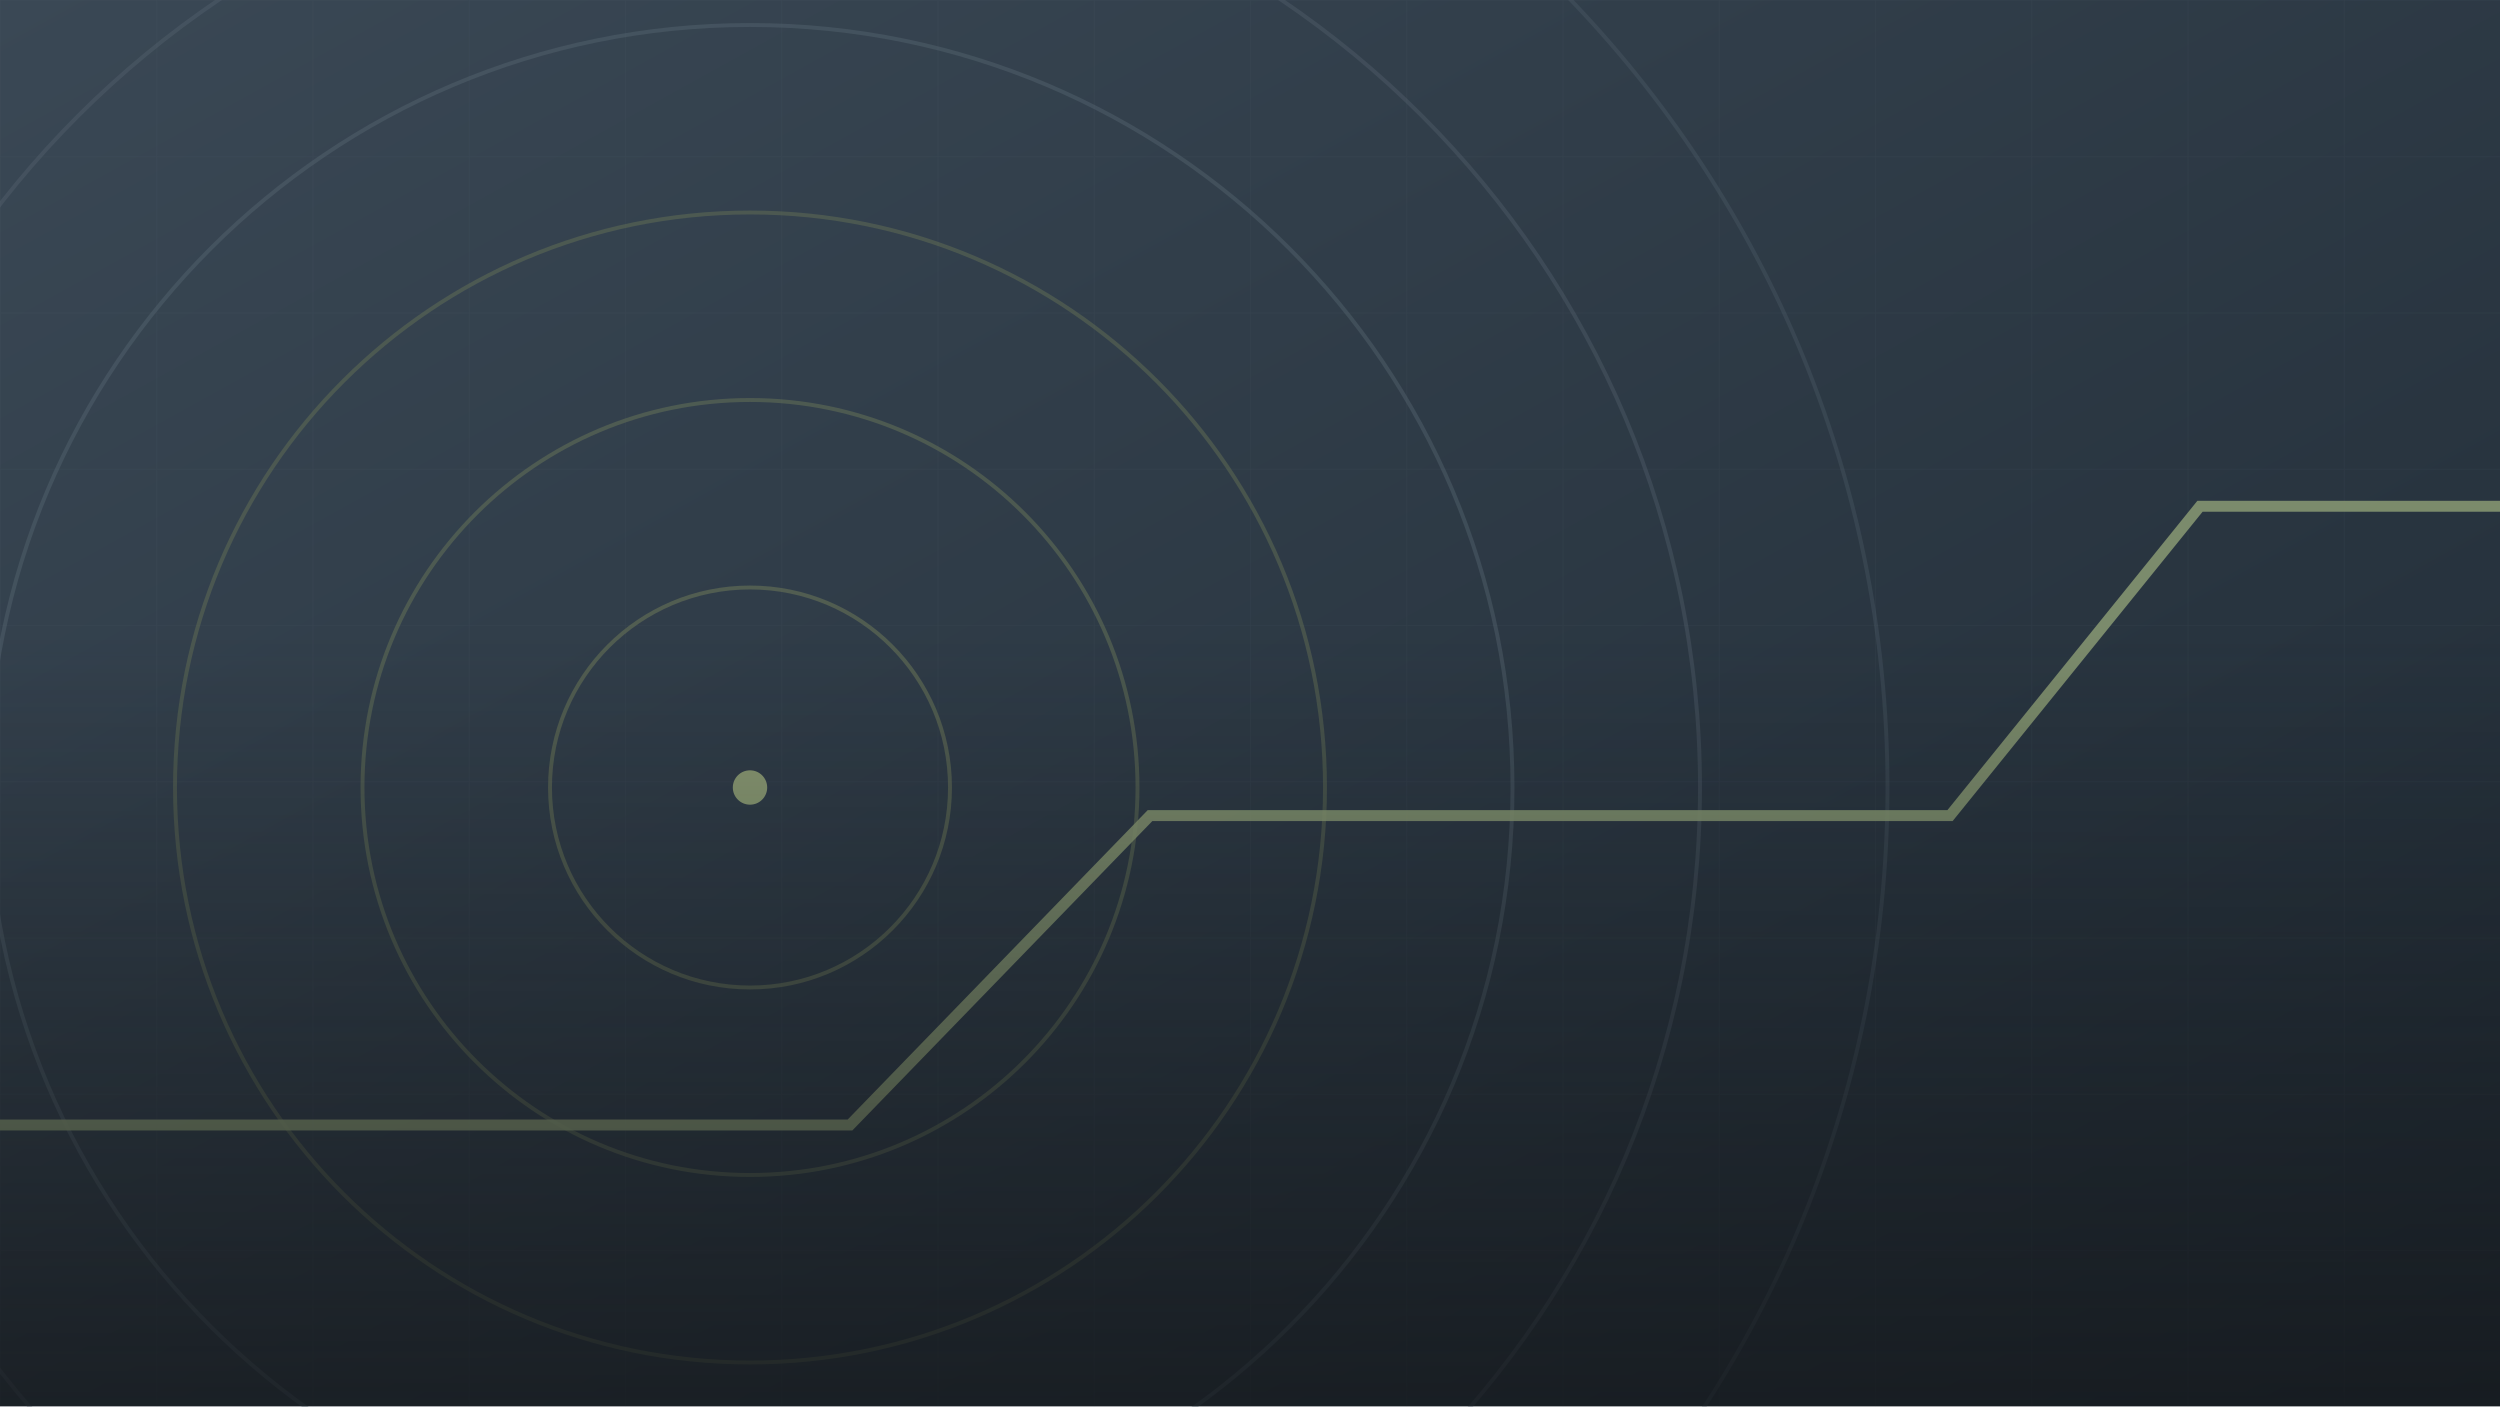
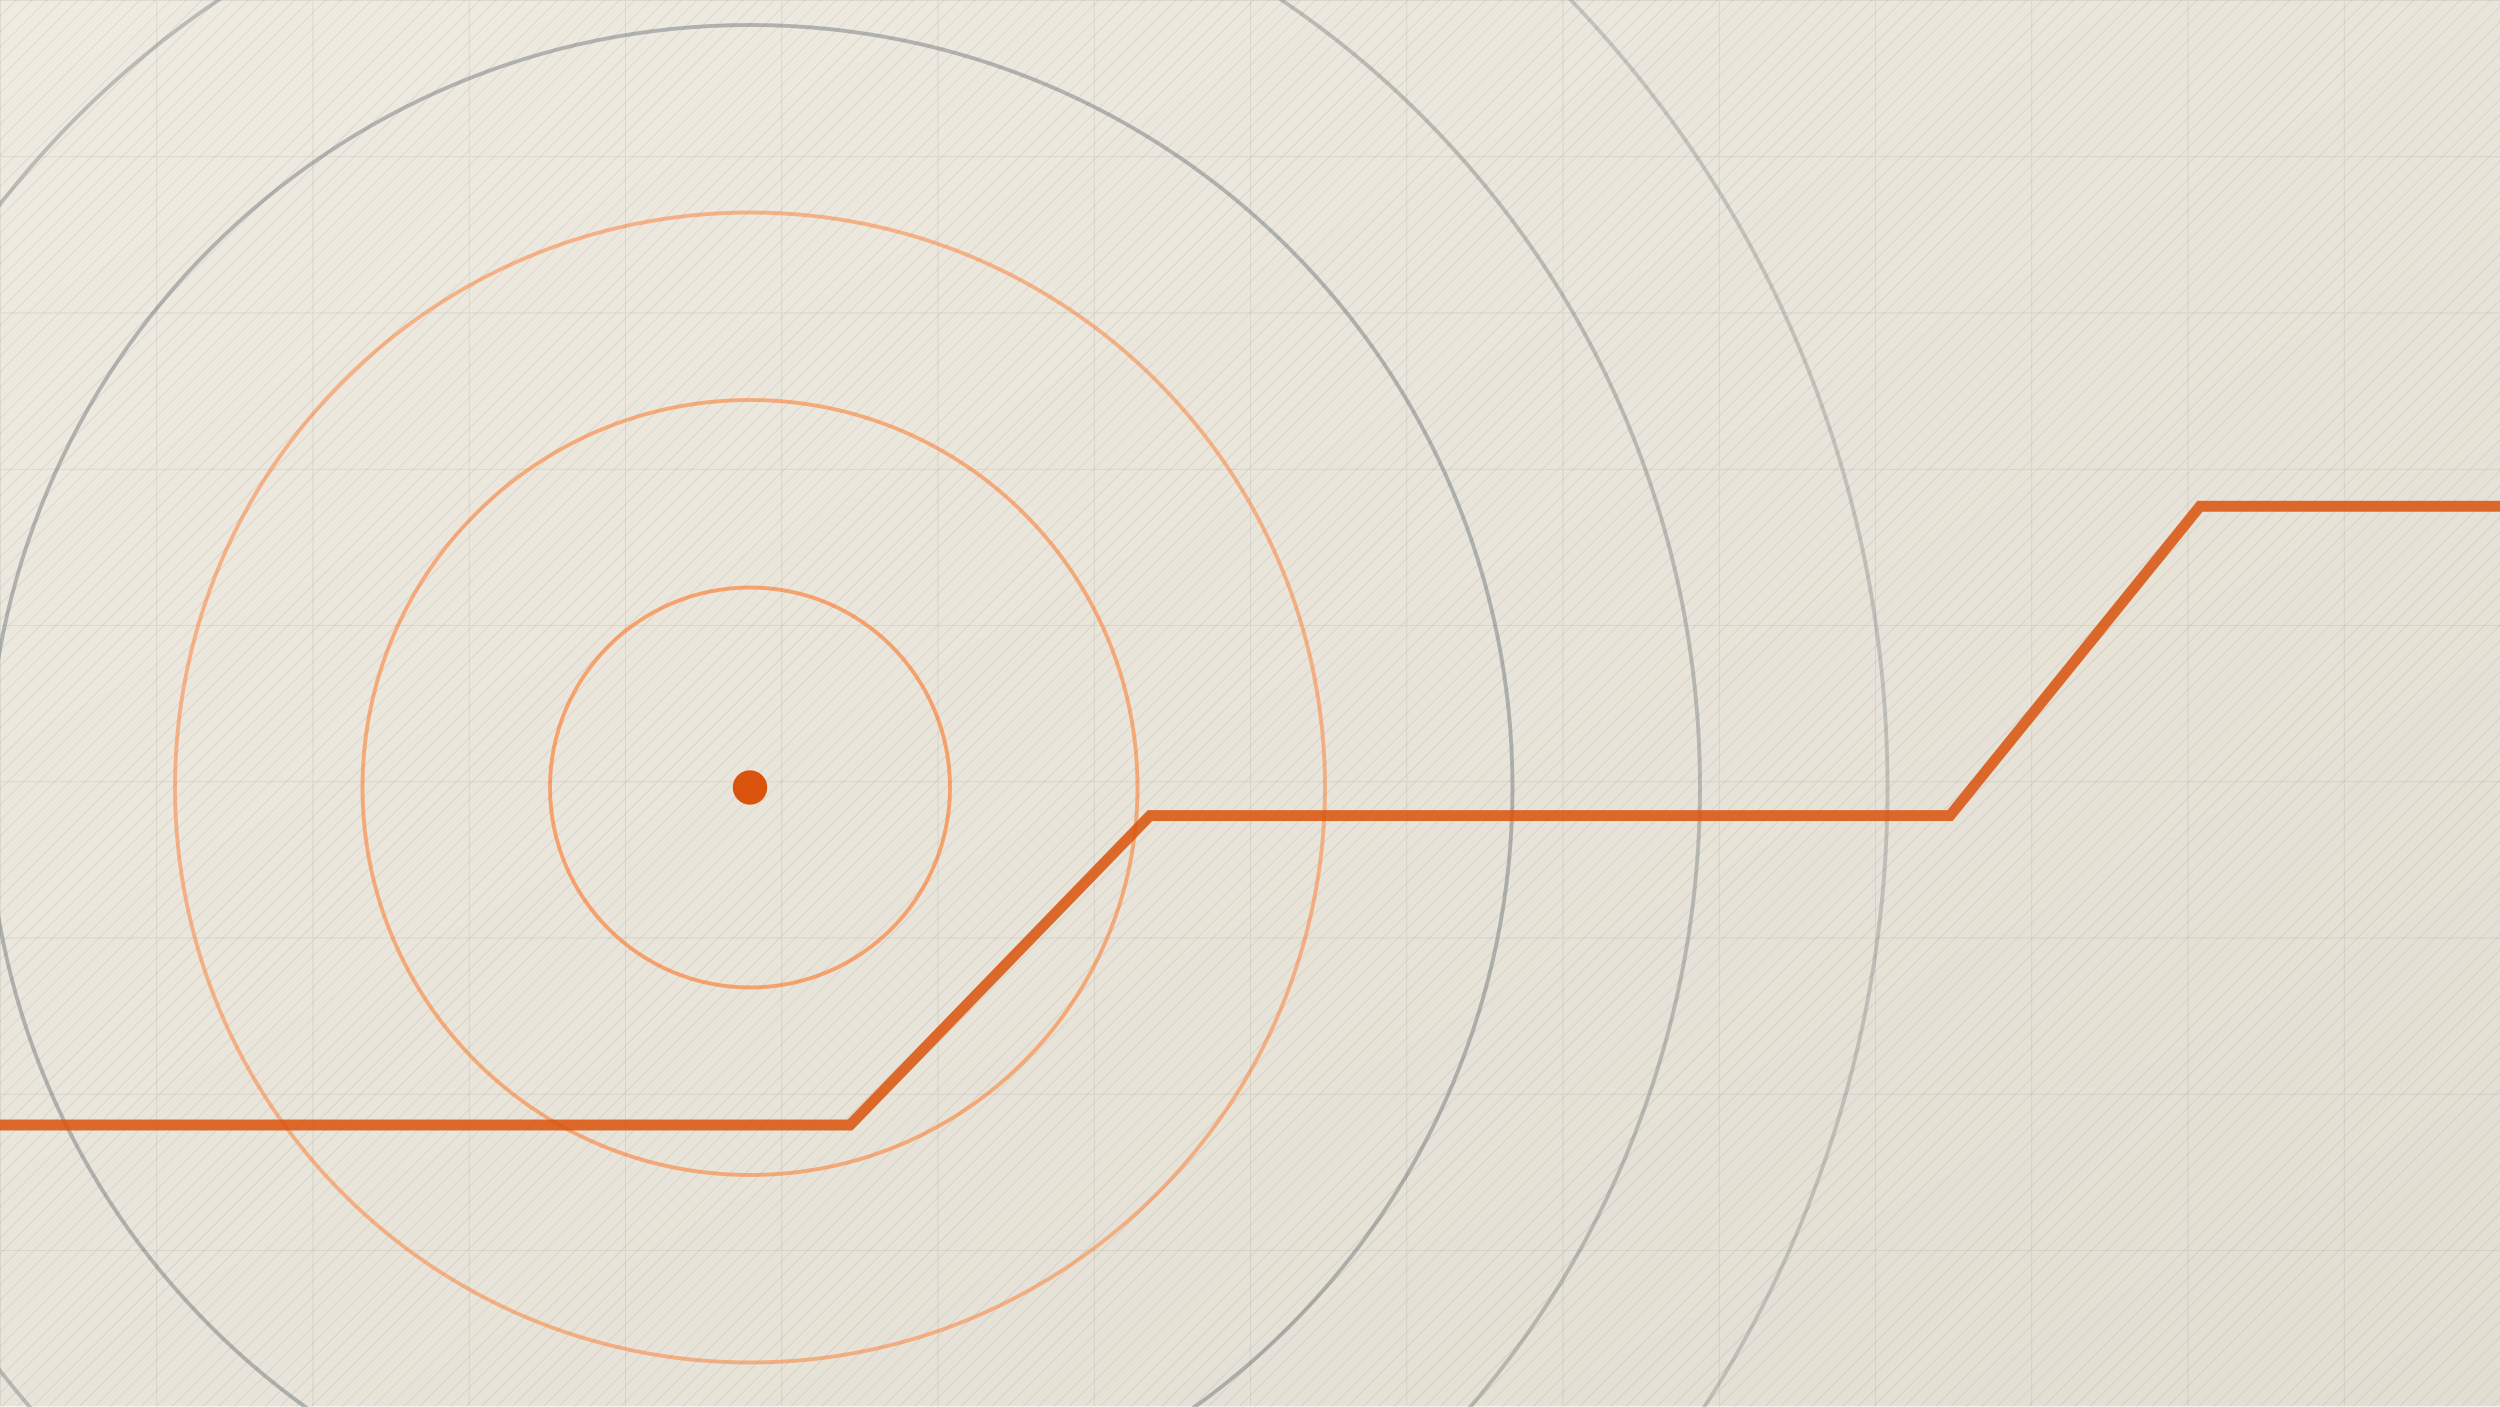
<svg xmlns="http://www.w3.org/2000/svg" viewBox="0 0 1600 900" width="1600" height="900" role="img" aria-hidden="true">
  <defs>
    <linearGradient id="g-event-04" x1="0" y1="0" x2="1" y2="1">
-       <stop offset="0" stop-color="#3A4855" />
-       <stop offset="1" stop-color="#1F2A34" />
-     </linearGradient>
-     <linearGradient id="v-event-04" x1="0" y1="0" x2="0" y2="1">
-       <stop offset="0.45" stop-color="#14171A" stop-opacity="0" />
-       <stop offset="1" stop-color="#14171A" stop-opacity="0.72" />
+       <stop offset="0" stop-color="#EFEBE1" />
+       <stop offset="1" stop-color="#E3DED2" />
    </linearGradient>
    <pattern id="grid-event-04" width="100" height="100" patternUnits="userSpaceOnUse">
-       <path d="M 100 0 L 0 0 0 100" fill="none" stroke="#5E6D79" stroke-opacity="0.10" stroke-width="1" />
+       <path d="M 100 0 L 0 0 0 100" fill="none" stroke="#4A555D" stroke-opacity="0.13" stroke-width="1" />
+     </pattern>
+     <pattern id="hatch-event-04" width="7" height="7" patternUnits="userSpaceOnUse" patternTransform="rotate(45)">
+       <line x1="0" y1="0" x2="0" y2="7" stroke="#4A555D" stroke-opacity="0.10" stroke-width="1.4" />
    </pattern>
  </defs>
  <rect width="1600" height="900" fill="url(#g-event-04)" />
+   <rect width="1600" height="900" fill="url(#hatch-event-04)" />
  <rect width="1600" height="900" fill="url(#grid-event-04)" />
  <g fill="none">
-     <circle cx="480" cy="504" r="128" stroke="#6B7758" stroke-opacity="0.55" stroke-width="2.5" />
-     <circle cx="480" cy="504" r="248" stroke="#6B7758" stroke-opacity="0.49" stroke-width="2.5" />
-     <circle cx="480" cy="504" r="368" stroke="#6B7758" stroke-opacity="0.43" stroke-width="2.5" />
-     <circle cx="480" cy="504" r="488" stroke="#5E6D79" stroke-opacity="0.37" stroke-width="2.5" />
-     <circle cx="480" cy="504" r="608" stroke="#5E6D79" stroke-opacity="0.31" stroke-width="2.5" />
-     <circle cx="480" cy="504" r="728" stroke="#5E6D79" stroke-opacity="0.25" stroke-width="2.5" />
-     <path d="M0 720 L544 720 L736 522 L1248 522 L1408 324 L1600 324" stroke="#8A9A73" stroke-width="7" stroke-opacity="0.85" />
-     <circle cx="480" cy="504" r="11" fill="#8A9A73" />
+     <circle cx="480" cy="504" r="128" stroke="#FF6A13" stroke-opacity="0.55" stroke-width="2.5" />
+     <circle cx="480" cy="504" r="248" stroke="#FF6A13" stroke-opacity="0.49" stroke-width="2.5" />
+     <circle cx="480" cy="504" r="368" stroke="#FF6A13" stroke-opacity="0.43" stroke-width="2.5" />
+     <circle cx="480" cy="504" r="488" stroke="#4A555D" stroke-opacity="0.37" stroke-width="2.5" />
+     <circle cx="480" cy="504" r="608" stroke="#4A555D" stroke-opacity="0.31" stroke-width="2.5" />
+     <circle cx="480" cy="504" r="728" stroke="#4A555D" stroke-opacity="0.25" stroke-width="2.5" />
+     <path d="M0 720 L544 720 L736 522 L1248 522 L1408 324 L1600 324" stroke="#D9530C" stroke-width="7" stroke-opacity="0.85" />
+     <circle cx="480" cy="504" r="11" fill="#D9530C" />
  </g>
-   <rect width="1600" height="900" fill="url(#v-event-04)" />
</svg>
